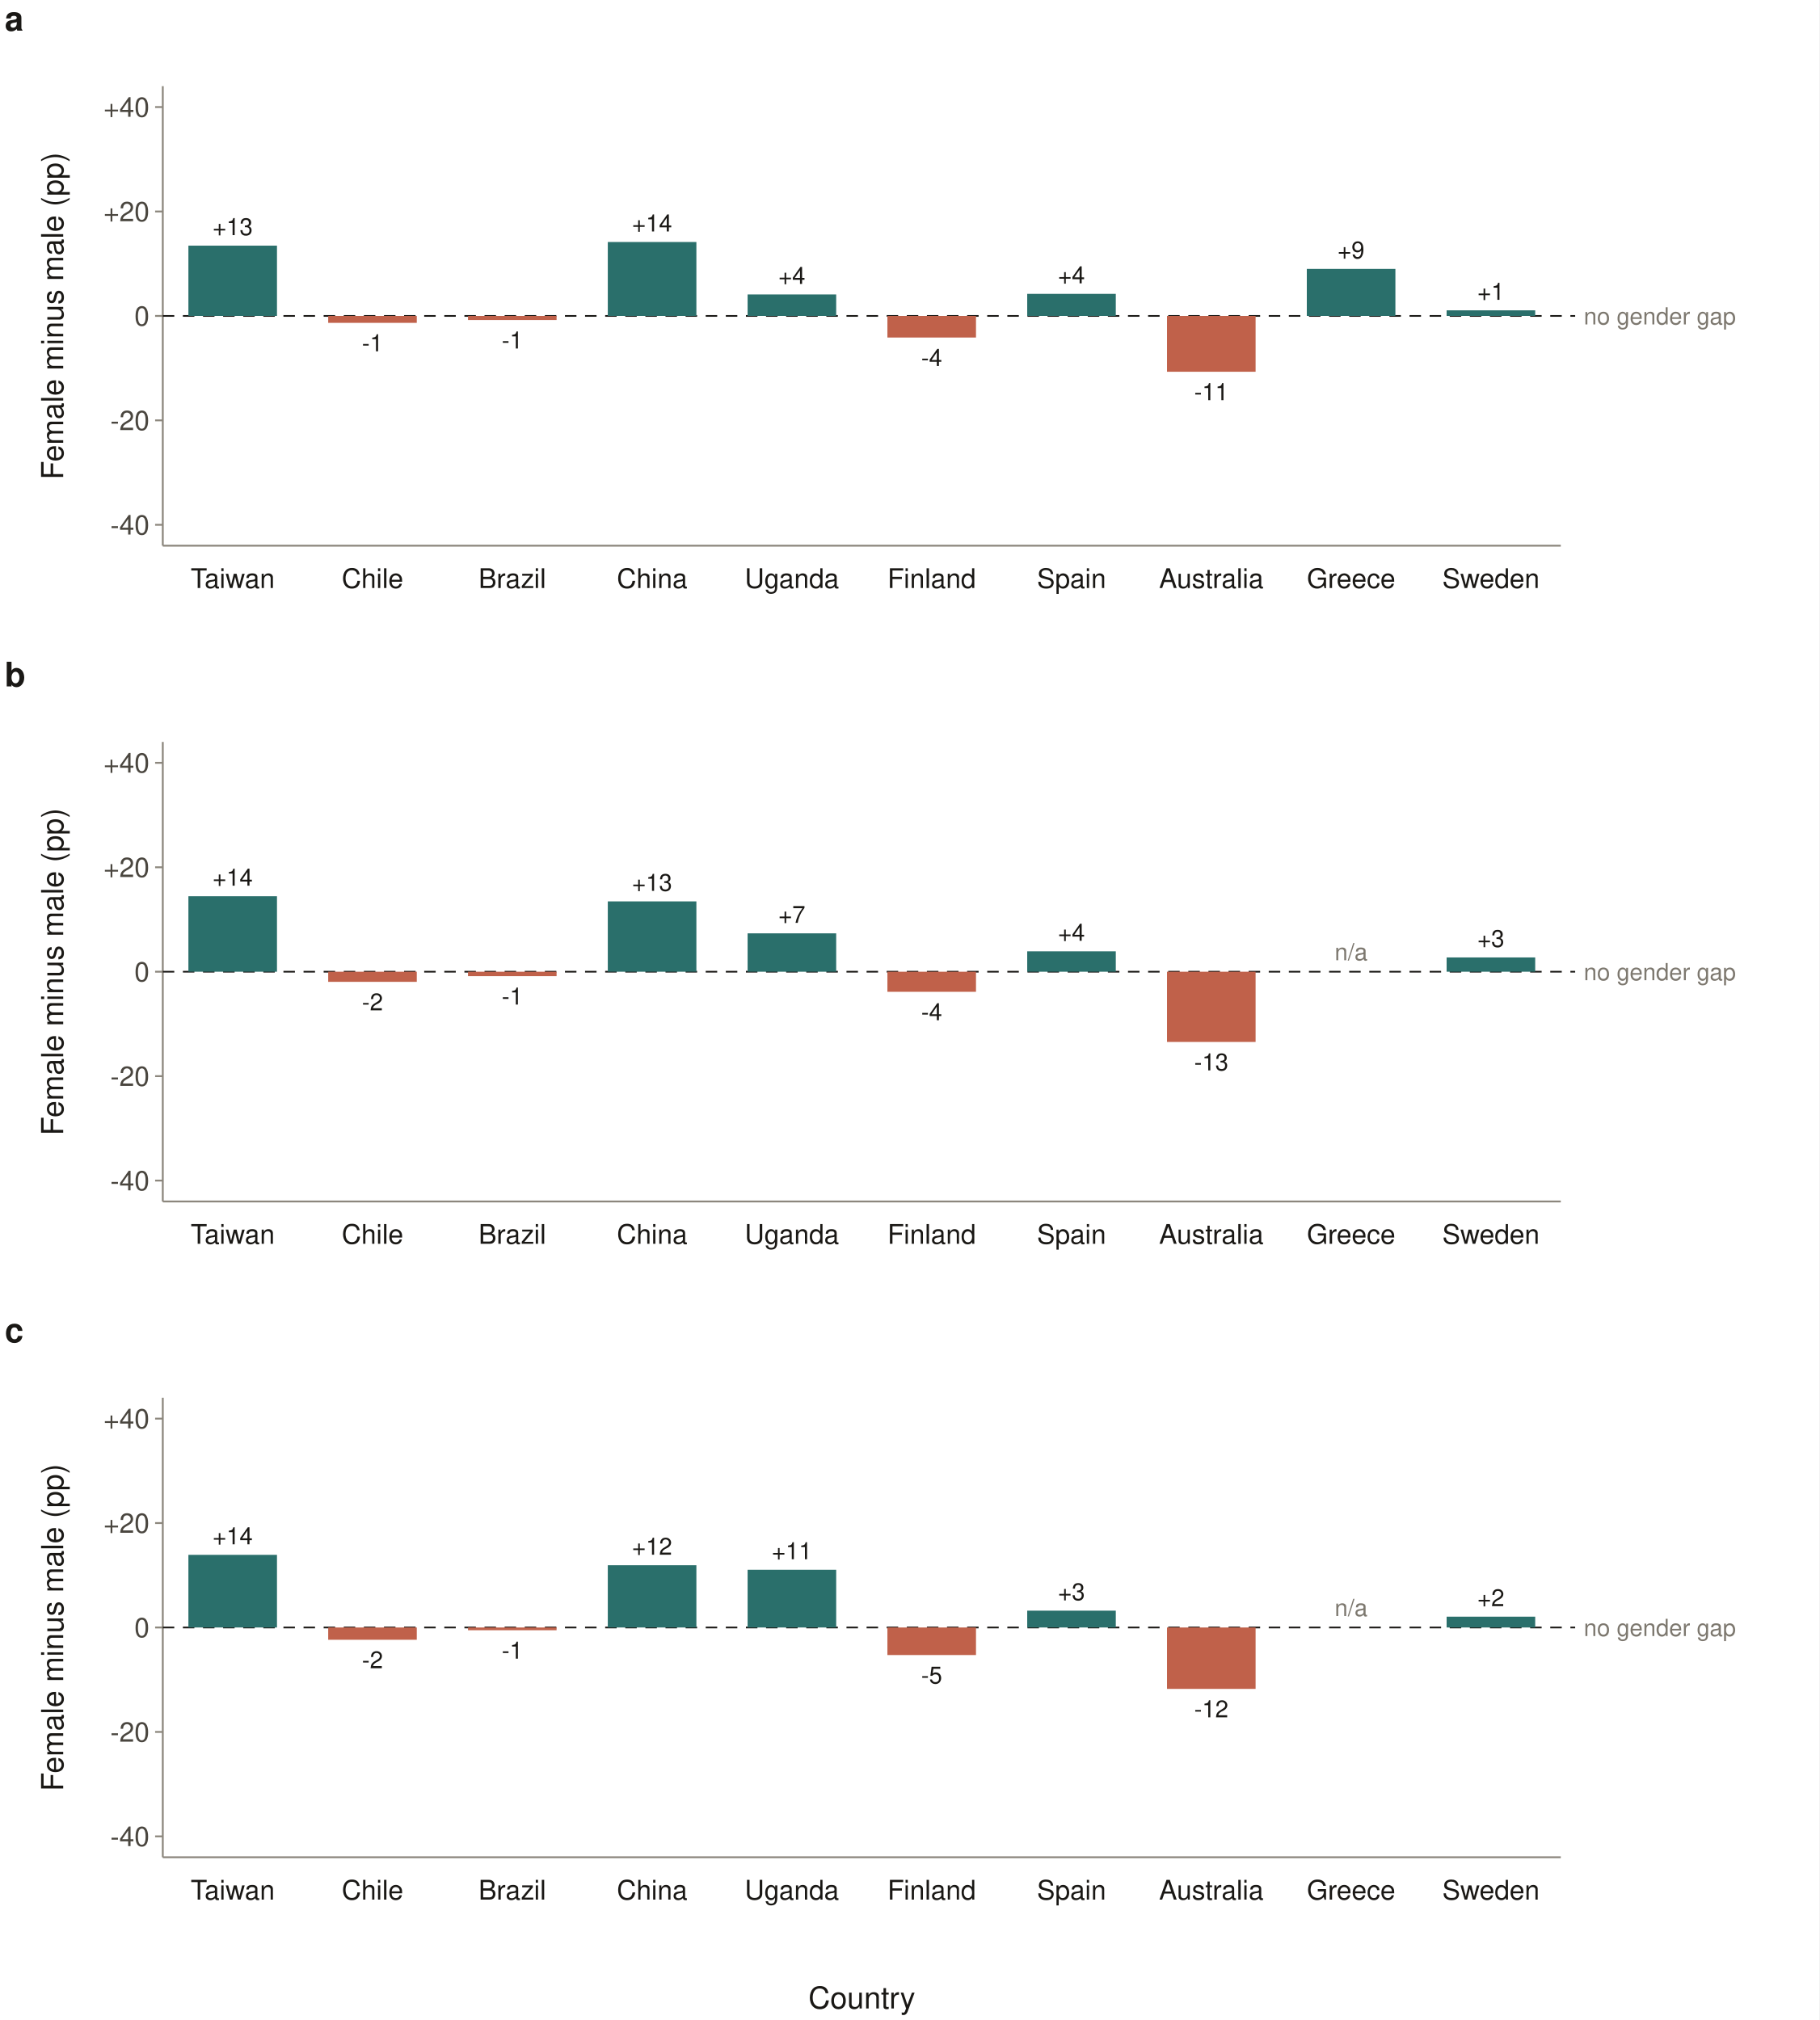
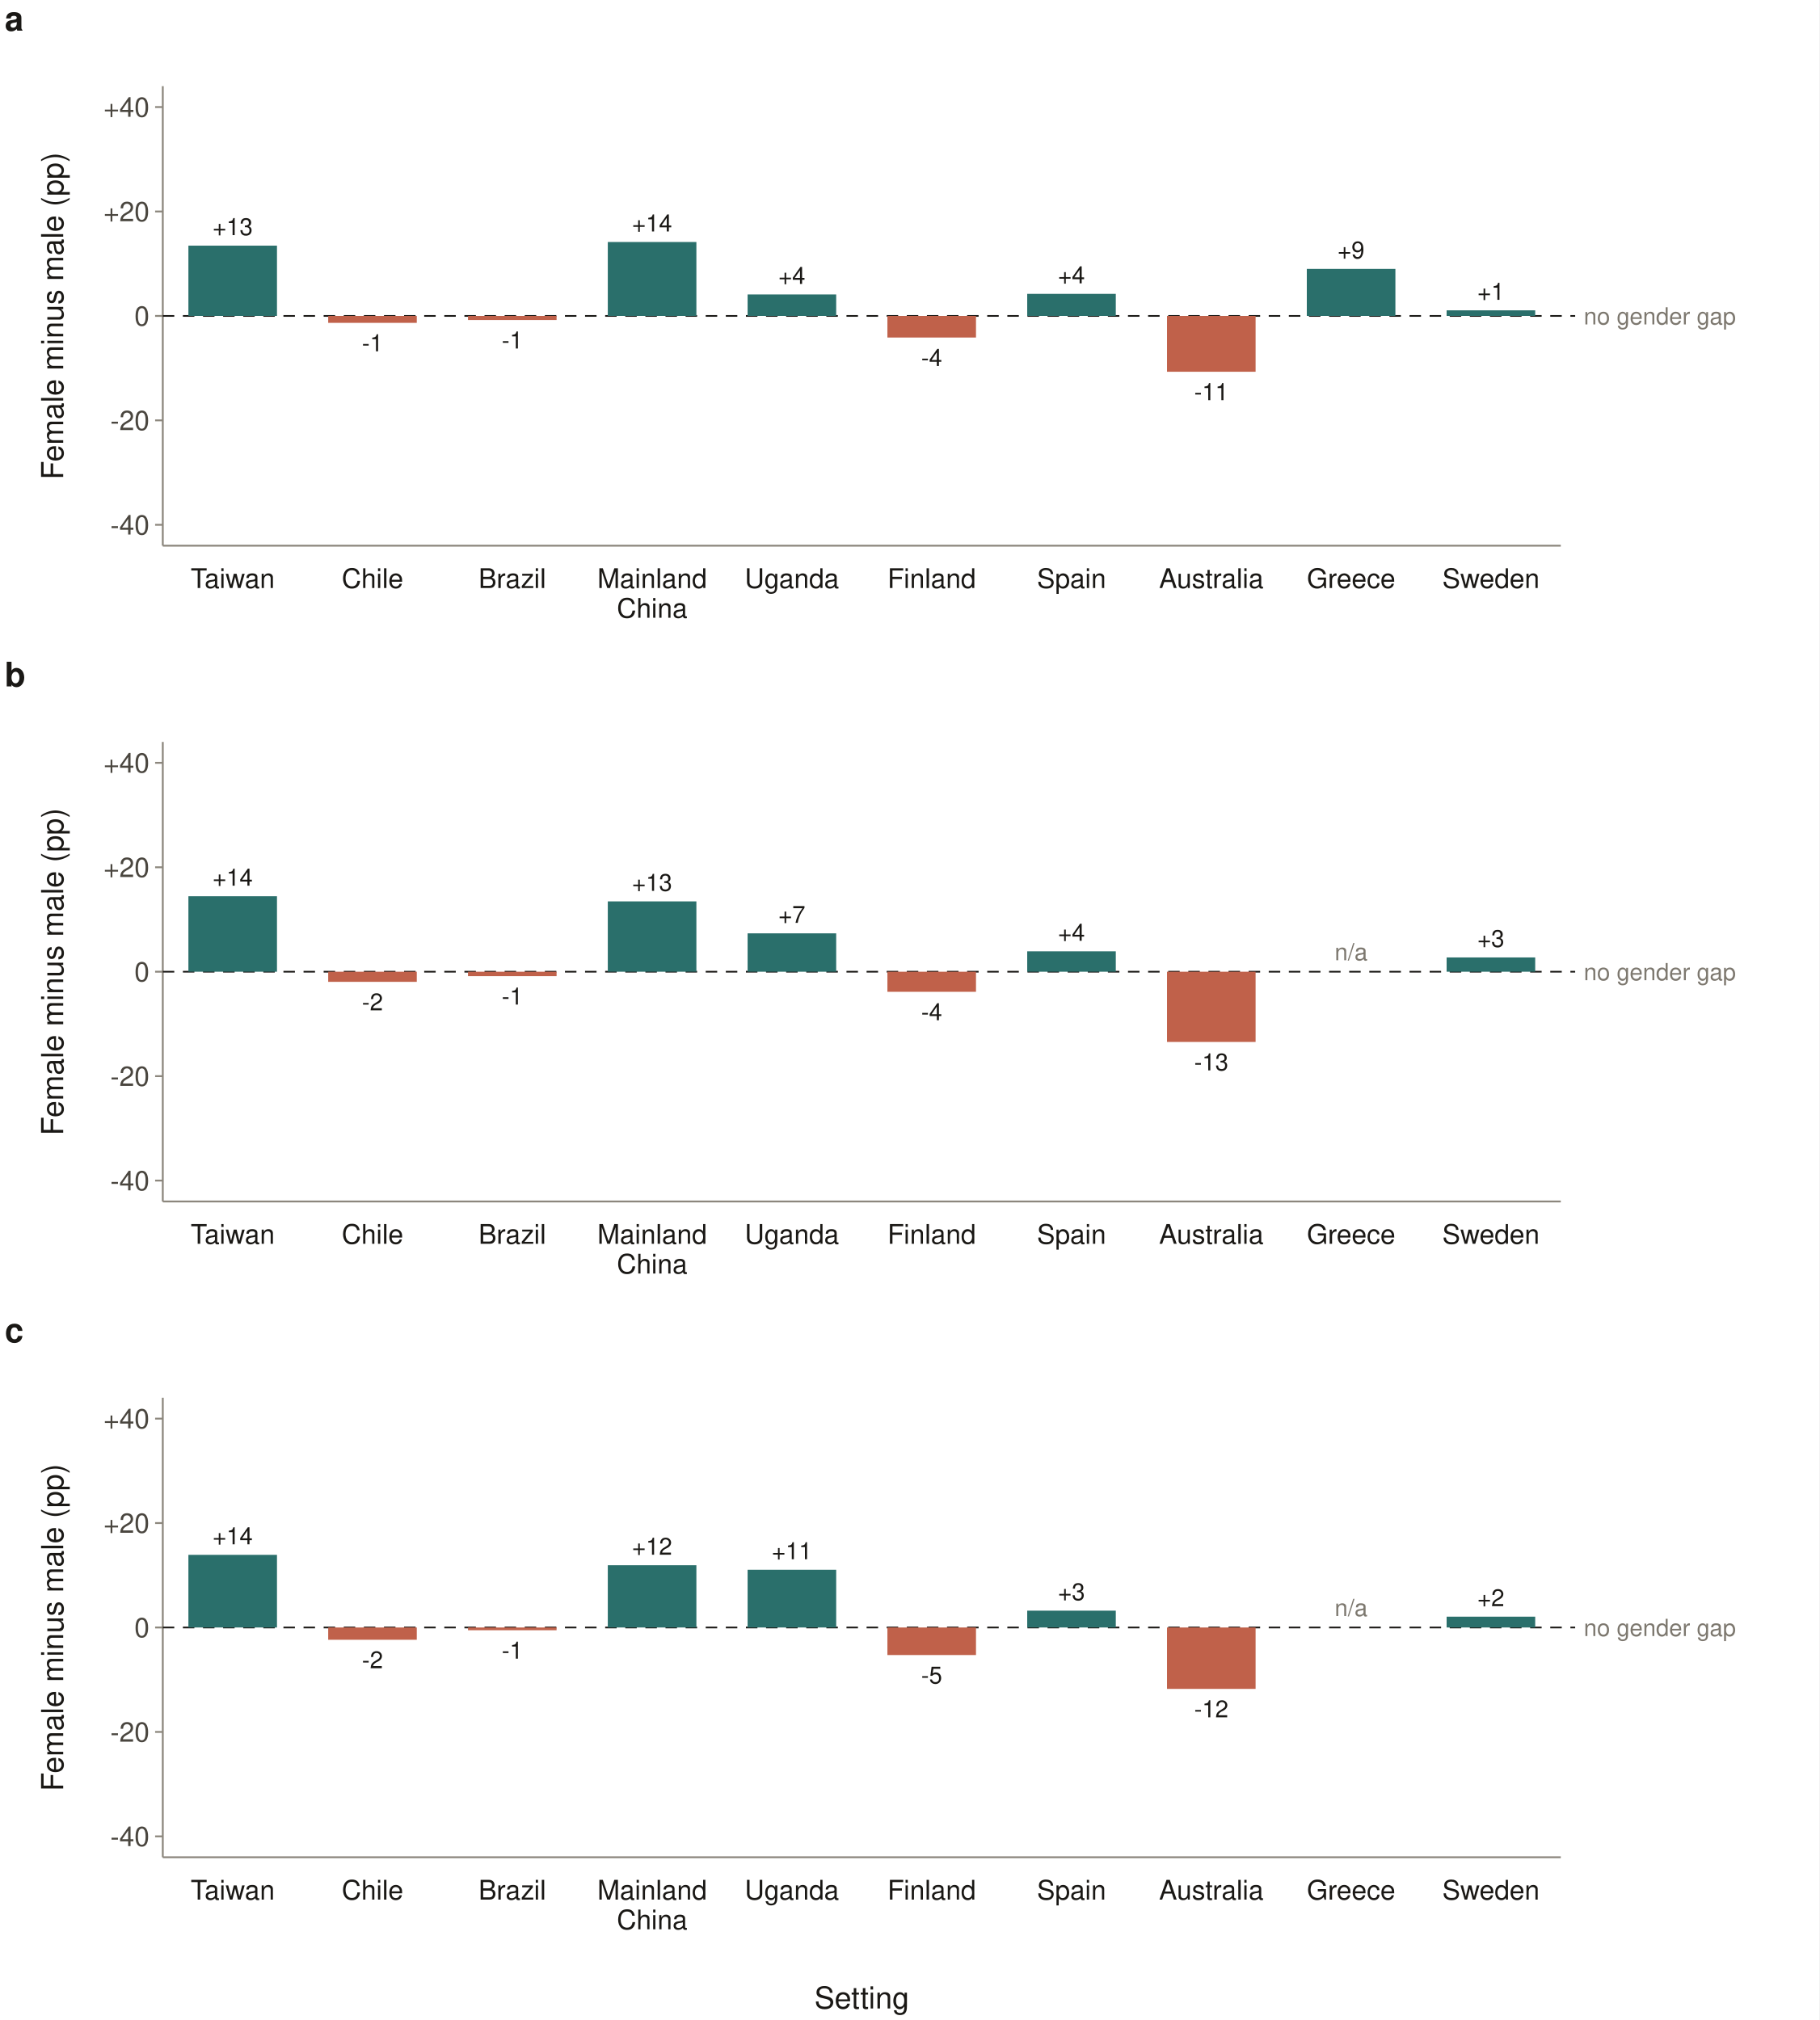
<svg xmlns="http://www.w3.org/2000/svg" width="190mm" height="211mm" viewBox="0 0 190 211">
  <rect width="190" height="211" fill="#FFFFFF" />
  <g transform="translate(0 0)">
    <line x1="17" y1="57" x2="17" y2="9" stroke="#8C877D" stroke-width="0.194" />
    <line x1="17" y1="57" x2="163" y2="57" stroke="#8C877D" stroke-width="0.194" />
    <line x1="16.2" y1="54.818" x2="17" y2="54.818" stroke="#8C877D" stroke-width="0.194" />
    <text x="15.6" y="55.834" font-size="2.822" font-family="Helvetica" fill="#4A463F" text-anchor="end">-40</text>
    <line x1="16.2" y1="43.909" x2="17" y2="43.909" stroke="#8C877D" stroke-width="0.194" />
    <text x="15.6" y="44.925" font-size="2.822" font-family="Helvetica" fill="#4A463F" text-anchor="end">-20</text>
    <line x1="16.2" y1="33" x2="17" y2="33" stroke="#8C877D" stroke-width="0.194" />
    <text x="15.6" y="34.016" font-size="2.822" font-family="Helvetica" fill="#4A463F" text-anchor="end">0</text>
    <line x1="16.2" y1="22.091" x2="17" y2="22.091" stroke="#8C877D" stroke-width="0.194" />
    <text x="15.6" y="23.107" font-size="2.822" font-family="Helvetica" fill="#4A463F" text-anchor="end">+20</text>
    <line x1="16.2" y1="11.182" x2="17" y2="11.182" stroke="#8C877D" stroke-width="0.194" />
    <text x="15.6" y="12.198" font-size="2.822" font-family="Helvetica" fill="#4A463F" text-anchor="end">+40</text>
    <text x="6.6" y="33" font-size="3.175" font-family="Helvetica" fill="#1A1815" text-anchor="middle" transform="rotate(-90 6.6 33)">Female minus male (pp)</text>
    <line x1="17" y1="33" x2="164.5" y2="33" stroke="#1A1815" stroke-width="0.176" stroke-dasharray="1.2 0.9" />
    <text x="165.4" y="33.889" font-size="2.469" font-family="Helvetica" fill="#7D786F">no gender gap</text>
    <rect x="19.675" y="25.659" width="9.251" height="7.341" fill="#2A6F6B" />
    <text x="24.3" y="24.559" font-size="2.469" font-family="Helvetica" fill="#1A1815" text-anchor="middle">+13</text>
    <text x="24.3" y="61.422" font-size="2.822" font-family="Helvetica" fill="#1A1815" text-anchor="middle">Taiwan</text>
    <rect x="34.275" y="33" width="9.251" height="0.724" fill="#C0614A" />
    <text x="38.9" y="36.693" font-size="2.469" font-family="Helvetica" fill="#1A1815" text-anchor="middle">-1</text>
    <text x="38.9" y="61.422" font-size="2.822" font-family="Helvetica" fill="#1A1815" text-anchor="middle">Chile</text>
    <rect x="48.875" y="33" width="9.251" height="0.43" fill="#C0614A" />
    <text x="53.5" y="36.4" font-size="2.469" font-family="Helvetica" fill="#1A1815" text-anchor="middle">-1</text>
    <text x="53.5" y="61.422" font-size="2.822" font-family="Helvetica" fill="#1A1815" text-anchor="middle">Brazil</text>
    <rect x="63.475" y="25.278" width="9.251" height="7.722" fill="#2A6F6B" />
    <text x="68.1" y="24.178" font-size="2.469" font-family="Helvetica" fill="#1A1815" text-anchor="middle">+14</text>
-     <text x="68.1" y="61.422" font-size="2.822" font-family="Helvetica" fill="#1A1815" text-anchor="middle">China</text>
+     <text x="68.1" y="61.422" font-size="2.822" font-family="Helvetica" fill="#1A1815" text-anchor="middle">Mainland</text>
+     <text x="68.1" y="64.527" font-size="2.822" font-family="Helvetica" fill="#1A1815" text-anchor="middle">China</text>
    <rect x="78.075" y="30.758" width="9.251" height="2.242" fill="#2A6F6B" />
    <text x="82.7" y="29.658" font-size="2.469" font-family="Helvetica" fill="#1A1815" text-anchor="middle">+4</text>
    <text x="82.7" y="61.422" font-size="2.822" font-family="Helvetica" fill="#1A1815" text-anchor="middle">Uganda</text>
    <rect x="92.675" y="33" width="9.251" height="2.257" fill="#C0614A" />
    <text x="97.3" y="38.227" font-size="2.469" font-family="Helvetica" fill="#1A1815" text-anchor="middle">-4</text>
    <text x="97.3" y="61.422" font-size="2.822" font-family="Helvetica" fill="#1A1815" text-anchor="middle">Finland</text>
    <rect x="107.275" y="30.696" width="9.251" height="2.304" fill="#2A6F6B" />
    <text x="111.9" y="29.596" font-size="2.469" font-family="Helvetica" fill="#1A1815" text-anchor="middle">+4</text>
    <text x="111.9" y="61.422" font-size="2.822" font-family="Helvetica" fill="#1A1815" text-anchor="middle">Spain</text>
    <rect x="121.875" y="33" width="9.251" height="5.832" fill="#C0614A" />
    <text x="126.5" y="41.801" font-size="2.469" font-family="Helvetica" fill="#1A1815" text-anchor="middle">-11</text>
    <text x="126.5" y="61.422" font-size="2.822" font-family="Helvetica" fill="#1A1815" text-anchor="middle">Australia</text>
    <rect x="136.475" y="28.088" width="9.251" height="4.912" fill="#2A6F6B" />
    <text x="141.1" y="26.988" font-size="2.469" font-family="Helvetica" fill="#1A1815" text-anchor="middle">+9</text>
    <text x="141.1" y="61.422" font-size="2.822" font-family="Helvetica" fill="#1A1815" text-anchor="middle">Greece</text>
    <rect x="151.075" y="32.416" width="9.251" height="0.584" fill="#2A6F6B" />
    <text x="155.7" y="31.316" font-size="2.469" font-family="Helvetica" fill="#1A1815" text-anchor="middle">+1</text>
    <text x="155.7" y="61.422" font-size="2.822" font-family="Helvetica" fill="#1A1815" text-anchor="middle">Sweden</text>
    <text x="0.5" y="3.2" font-size="3.528" font-family="Helvetica" fill="#1A1815" font-weight="700">a</text>
  </g>
  <g transform="translate(0 68.5)">
    <line x1="17" y1="57" x2="17" y2="9" stroke="#8C877D" stroke-width="0.194" />
    <line x1="17" y1="57" x2="163" y2="57" stroke="#8C877D" stroke-width="0.194" />
    <line x1="16.2" y1="54.818" x2="17" y2="54.818" stroke="#8C877D" stroke-width="0.194" />
    <text x="15.6" y="55.834" font-size="2.822" font-family="Helvetica" fill="#4A463F" text-anchor="end">-40</text>
    <line x1="16.2" y1="43.909" x2="17" y2="43.909" stroke="#8C877D" stroke-width="0.194" />
    <text x="15.6" y="44.925" font-size="2.822" font-family="Helvetica" fill="#4A463F" text-anchor="end">-20</text>
    <line x1="16.2" y1="33" x2="17" y2="33" stroke="#8C877D" stroke-width="0.194" />
    <text x="15.6" y="34.016" font-size="2.822" font-family="Helvetica" fill="#4A463F" text-anchor="end">0</text>
    <line x1="16.2" y1="22.091" x2="17" y2="22.091" stroke="#8C877D" stroke-width="0.194" />
    <text x="15.6" y="23.107" font-size="2.822" font-family="Helvetica" fill="#4A463F" text-anchor="end">+20</text>
    <line x1="16.2" y1="11.182" x2="17" y2="11.182" stroke="#8C877D" stroke-width="0.194" />
    <text x="15.6" y="12.198" font-size="2.822" font-family="Helvetica" fill="#4A463F" text-anchor="end">+40</text>
    <text x="6.6" y="33" font-size="3.175" font-family="Helvetica" fill="#1A1815" text-anchor="middle" transform="rotate(-90 6.6 33)">Female minus male (pp)</text>
    <line x1="17" y1="33" x2="164.5" y2="33" stroke="#1A1815" stroke-width="0.176" stroke-dasharray="1.2 0.9" />
    <text x="165.4" y="33.889" font-size="2.469" font-family="Helvetica" fill="#7D786F">no gender gap</text>
    <rect x="19.675" y="25.115" width="9.251" height="7.885" fill="#2A6F6B" />
    <text x="24.3" y="24.015" font-size="2.469" font-family="Helvetica" fill="#1A1815" text-anchor="middle">+14</text>
    <text x="24.3" y="61.422" font-size="2.822" font-family="Helvetica" fill="#1A1815" text-anchor="middle">Taiwan</text>
    <rect x="34.275" y="33" width="9.251" height="1.059" fill="#C0614A" />
    <text x="38.9" y="37.029" font-size="2.469" font-family="Helvetica" fill="#1A1815" text-anchor="middle">-2</text>
    <text x="38.9" y="61.422" font-size="2.822" font-family="Helvetica" fill="#1A1815" text-anchor="middle">Chile</text>
    <rect x="48.875" y="33" width="9.251" height="0.463" fill="#C0614A" />
    <text x="53.5" y="36.433" font-size="2.469" font-family="Helvetica" fill="#1A1815" text-anchor="middle">-1</text>
    <text x="53.5" y="61.422" font-size="2.822" font-family="Helvetica" fill="#1A1815" text-anchor="middle">Brazil</text>
    <rect x="63.475" y="25.655" width="9.251" height="7.345" fill="#2A6F6B" />
    <text x="68.1" y="24.555" font-size="2.469" font-family="Helvetica" fill="#1A1815" text-anchor="middle">+13</text>
-     <text x="68.1" y="61.422" font-size="2.822" font-family="Helvetica" fill="#1A1815" text-anchor="middle">China</text>
+     <text x="68.1" y="61.422" font-size="2.822" font-family="Helvetica" fill="#1A1815" text-anchor="middle">Mainland</text>
+     <text x="68.1" y="64.527" font-size="2.822" font-family="Helvetica" fill="#1A1815" text-anchor="middle">China</text>
    <rect x="78.075" y="28.993" width="9.251" height="4.007" fill="#2A6F6B" />
    <text x="82.7" y="27.893" font-size="2.469" font-family="Helvetica" fill="#1A1815" text-anchor="middle">+7</text>
    <text x="82.7" y="61.422" font-size="2.822" font-family="Helvetica" fill="#1A1815" text-anchor="middle">Uganda</text>
    <rect x="92.675" y="33" width="9.251" height="2.099" fill="#C0614A" />
    <text x="97.3" y="38.069" font-size="2.469" font-family="Helvetica" fill="#1A1815" text-anchor="middle">-4</text>
    <text x="97.3" y="61.422" font-size="2.822" font-family="Helvetica" fill="#1A1815" text-anchor="middle">Finland</text>
    <rect x="107.275" y="30.869" width="9.251" height="2.131" fill="#2A6F6B" />
    <text x="111.9" y="29.769" font-size="2.469" font-family="Helvetica" fill="#1A1815" text-anchor="middle">+4</text>
    <text x="111.9" y="61.422" font-size="2.822" font-family="Helvetica" fill="#1A1815" text-anchor="middle">Spain</text>
    <rect x="121.875" y="33" width="9.251" height="7.337" fill="#C0614A" />
    <text x="126.5" y="43.307" font-size="2.469" font-family="Helvetica" fill="#1A1815" text-anchor="middle">-13</text>
    <text x="126.5" y="61.422" font-size="2.822" font-family="Helvetica" fill="#1A1815" text-anchor="middle">Australia</text>
    <text x="141.1" y="31.8" font-size="2.469" font-family="Helvetica" fill="#7D786F" text-anchor="middle">n/a</text>
    <text x="141.1" y="61.422" font-size="2.822" font-family="Helvetica" fill="#1A1815" text-anchor="middle">Greece</text>
    <rect x="151.075" y="31.51" width="9.251" height="1.49" fill="#2A6F6B" />
    <text x="155.7" y="30.41" font-size="2.469" font-family="Helvetica" fill="#1A1815" text-anchor="middle">+3</text>
    <text x="155.7" y="61.422" font-size="2.822" font-family="Helvetica" fill="#1A1815" text-anchor="middle">Sweden</text>
    <text x="0.5" y="3.2" font-size="3.528" font-family="Helvetica" fill="#1A1815" font-weight="700">b</text>
  </g>
  <g transform="translate(0 137)">
    <line x1="17" y1="57" x2="17" y2="9" stroke="#8C877D" stroke-width="0.194" />
    <line x1="17" y1="57" x2="163" y2="57" stroke="#8C877D" stroke-width="0.194" />
    <line x1="16.2" y1="54.818" x2="17" y2="54.818" stroke="#8C877D" stroke-width="0.194" />
    <text x="15.6" y="55.834" font-size="2.822" font-family="Helvetica" fill="#4A463F" text-anchor="end">-40</text>
    <line x1="16.2" y1="43.909" x2="17" y2="43.909" stroke="#8C877D" stroke-width="0.194" />
    <text x="15.6" y="44.925" font-size="2.822" font-family="Helvetica" fill="#4A463F" text-anchor="end">-20</text>
    <line x1="16.2" y1="33" x2="17" y2="33" stroke="#8C877D" stroke-width="0.194" />
    <text x="15.6" y="34.016" font-size="2.822" font-family="Helvetica" fill="#4A463F" text-anchor="end">0</text>
    <line x1="16.2" y1="22.091" x2="17" y2="22.091" stroke="#8C877D" stroke-width="0.194" />
    <text x="15.6" y="23.107" font-size="2.822" font-family="Helvetica" fill="#4A463F" text-anchor="end">+20</text>
    <line x1="16.2" y1="11.182" x2="17" y2="11.182" stroke="#8C877D" stroke-width="0.194" />
    <text x="15.6" y="12.198" font-size="2.822" font-family="Helvetica" fill="#4A463F" text-anchor="end">+40</text>
    <text x="6.6" y="33" font-size="3.175" font-family="Helvetica" fill="#1A1815" text-anchor="middle" transform="rotate(-90 6.6 33)">Female minus male (pp)</text>
    <line x1="17" y1="33" x2="164.5" y2="33" stroke="#1A1815" stroke-width="0.176" stroke-dasharray="1.2 0.9" />
    <text x="165.4" y="33.889" font-size="2.469" font-family="Helvetica" fill="#7D786F">no gender gap</text>
    <rect x="19.675" y="25.412" width="9.251" height="7.588" fill="#2A6F6B" />
    <text x="24.3" y="24.312" font-size="2.469" font-family="Helvetica" fill="#1A1815" text-anchor="middle">+14</text>
    <text x="24.3" y="61.422" font-size="2.822" font-family="Helvetica" fill="#1A1815" text-anchor="middle">Taiwan</text>
    <rect x="34.275" y="33" width="9.251" height="1.283" fill="#C0614A" />
    <text x="38.9" y="37.252" font-size="2.469" font-family="Helvetica" fill="#1A1815" text-anchor="middle">-2</text>
    <text x="38.9" y="61.422" font-size="2.822" font-family="Helvetica" fill="#1A1815" text-anchor="middle">Chile</text>
    <rect x="48.875" y="33" width="9.251" height="0.286" fill="#C0614A" />
    <text x="53.5" y="36.256" font-size="2.469" font-family="Helvetica" fill="#1A1815" text-anchor="middle">-1</text>
    <text x="53.5" y="61.422" font-size="2.822" font-family="Helvetica" fill="#1A1815" text-anchor="middle">Brazil</text>
    <rect x="63.475" y="26.497" width="9.251" height="6.503" fill="#2A6F6B" />
    <text x="68.1" y="25.397" font-size="2.469" font-family="Helvetica" fill="#1A1815" text-anchor="middle">+12</text>
-     <text x="68.1" y="61.422" font-size="2.822" font-family="Helvetica" fill="#1A1815" text-anchor="middle">China</text>
+     <text x="68.1" y="61.422" font-size="2.822" font-family="Helvetica" fill="#1A1815" text-anchor="middle">Mainland</text>
+     <text x="68.1" y="64.527" font-size="2.822" font-family="Helvetica" fill="#1A1815" text-anchor="middle">China</text>
    <rect x="78.075" y="26.97" width="9.251" height="6.03" fill="#2A6F6B" />
    <text x="82.7" y="25.87" font-size="2.469" font-family="Helvetica" fill="#1A1815" text-anchor="middle">+11</text>
    <text x="82.7" y="61.422" font-size="2.822" font-family="Helvetica" fill="#1A1815" text-anchor="middle">Uganda</text>
    <rect x="92.675" y="33" width="9.251" height="2.878" fill="#C0614A" />
    <text x="97.3" y="38.847" font-size="2.469" font-family="Helvetica" fill="#1A1815" text-anchor="middle">-5</text>
    <text x="97.3" y="61.422" font-size="2.822" font-family="Helvetica" fill="#1A1815" text-anchor="middle">Finland</text>
    <rect x="107.275" y="31.242" width="9.251" height="1.758" fill="#2A6F6B" />
    <text x="111.9" y="30.142" font-size="2.469" font-family="Helvetica" fill="#1A1815" text-anchor="middle">+3</text>
    <text x="111.9" y="61.422" font-size="2.822" font-family="Helvetica" fill="#1A1815" text-anchor="middle">Spain</text>
    <rect x="121.875" y="33" width="9.251" height="6.414" fill="#C0614A" />
    <text x="126.5" y="42.383" font-size="2.469" font-family="Helvetica" fill="#1A1815" text-anchor="middle">-12</text>
    <text x="126.5" y="61.422" font-size="2.822" font-family="Helvetica" fill="#1A1815" text-anchor="middle">Australia</text>
    <text x="141.1" y="31.8" font-size="2.469" font-family="Helvetica" fill="#7D786F" text-anchor="middle">n/a</text>
    <text x="141.1" y="61.422" font-size="2.822" font-family="Helvetica" fill="#1A1815" text-anchor="middle">Greece</text>
    <rect x="151.075" y="31.87" width="9.251" height="1.13" fill="#2A6F6B" />
    <text x="155.7" y="30.77" font-size="2.469" font-family="Helvetica" fill="#1A1815" text-anchor="middle">+2</text>
    <text x="155.7" y="61.422" font-size="2.822" font-family="Helvetica" fill="#1A1815" text-anchor="middle">Sweden</text>
-     <text x="90" y="72.8" font-size="3.175" font-family="Helvetica" fill="#1A1815" text-anchor="middle">Country</text>
+     <text x="90" y="72.8" font-size="3.175" font-family="Helvetica" fill="#1A1815" text-anchor="middle">Setting</text>
    <text x="0.5" y="3.2" font-size="3.528" font-family="Helvetica" fill="#1A1815" font-weight="700">c</text>
  </g>
</svg>
